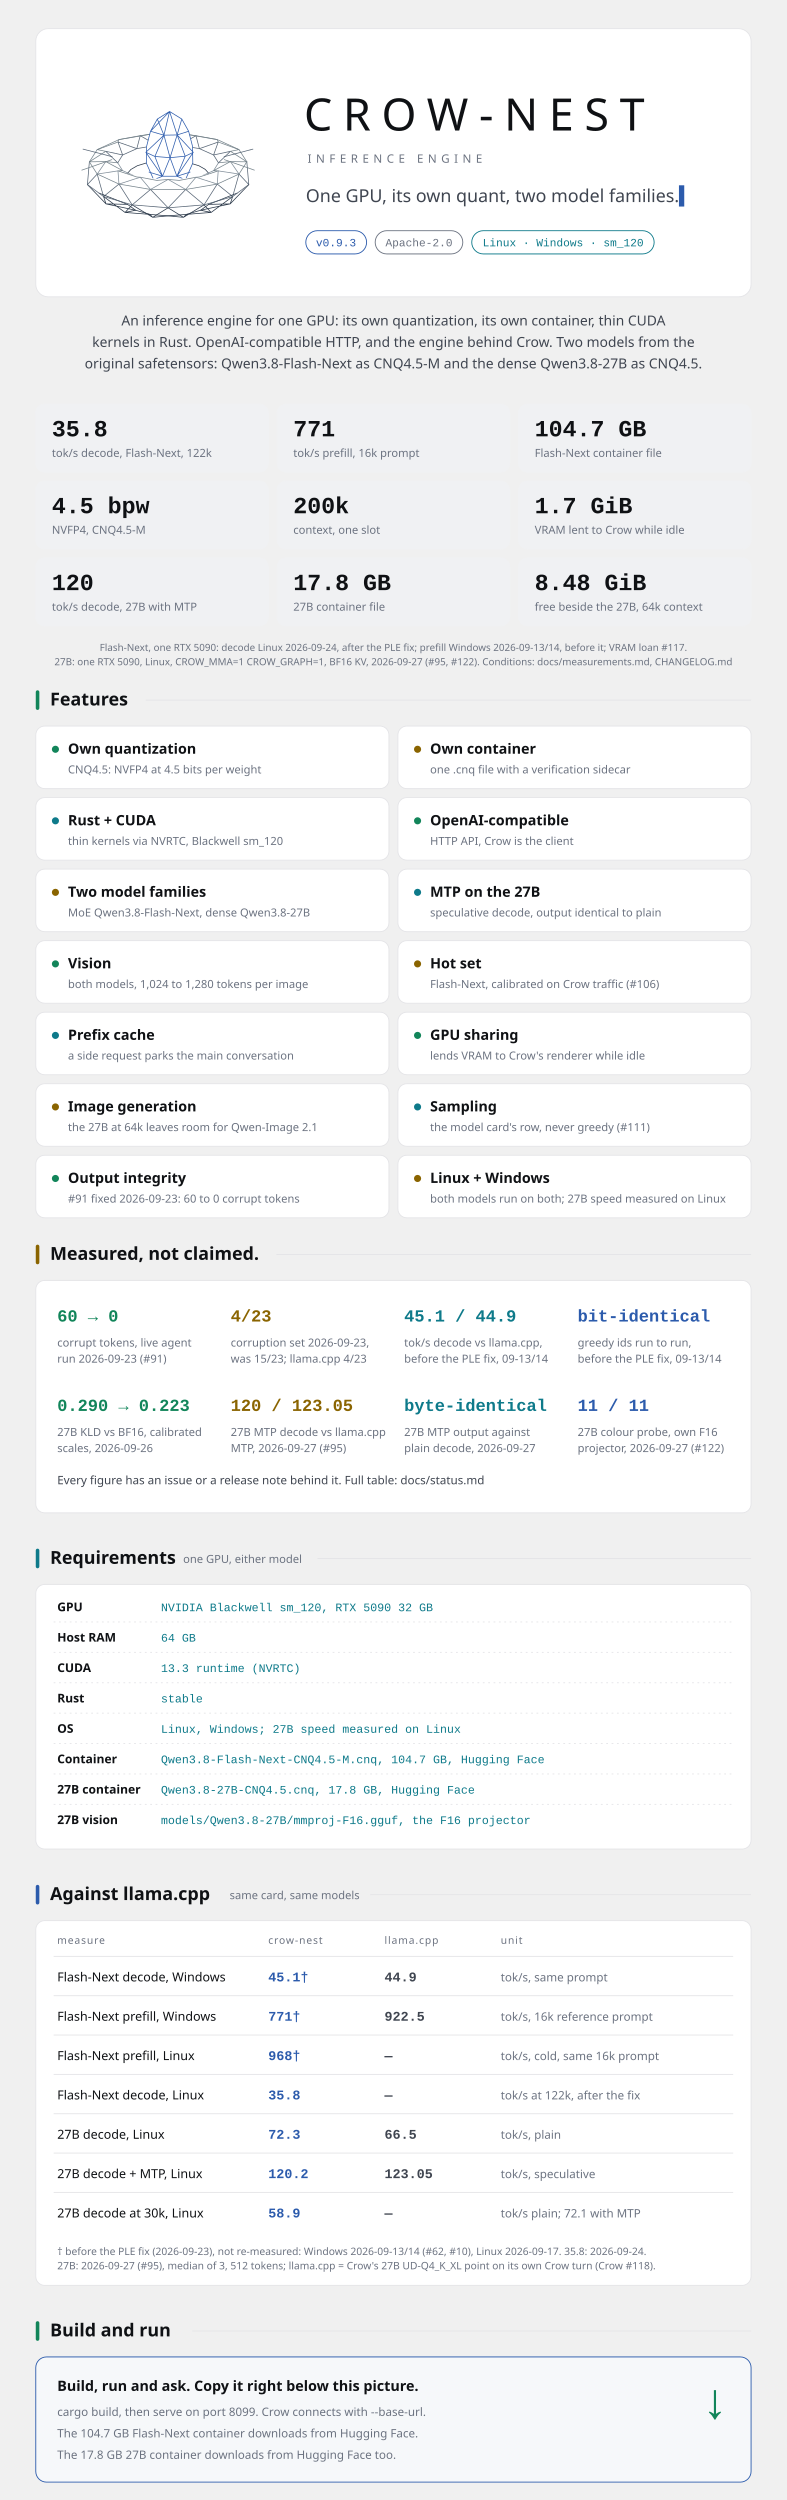
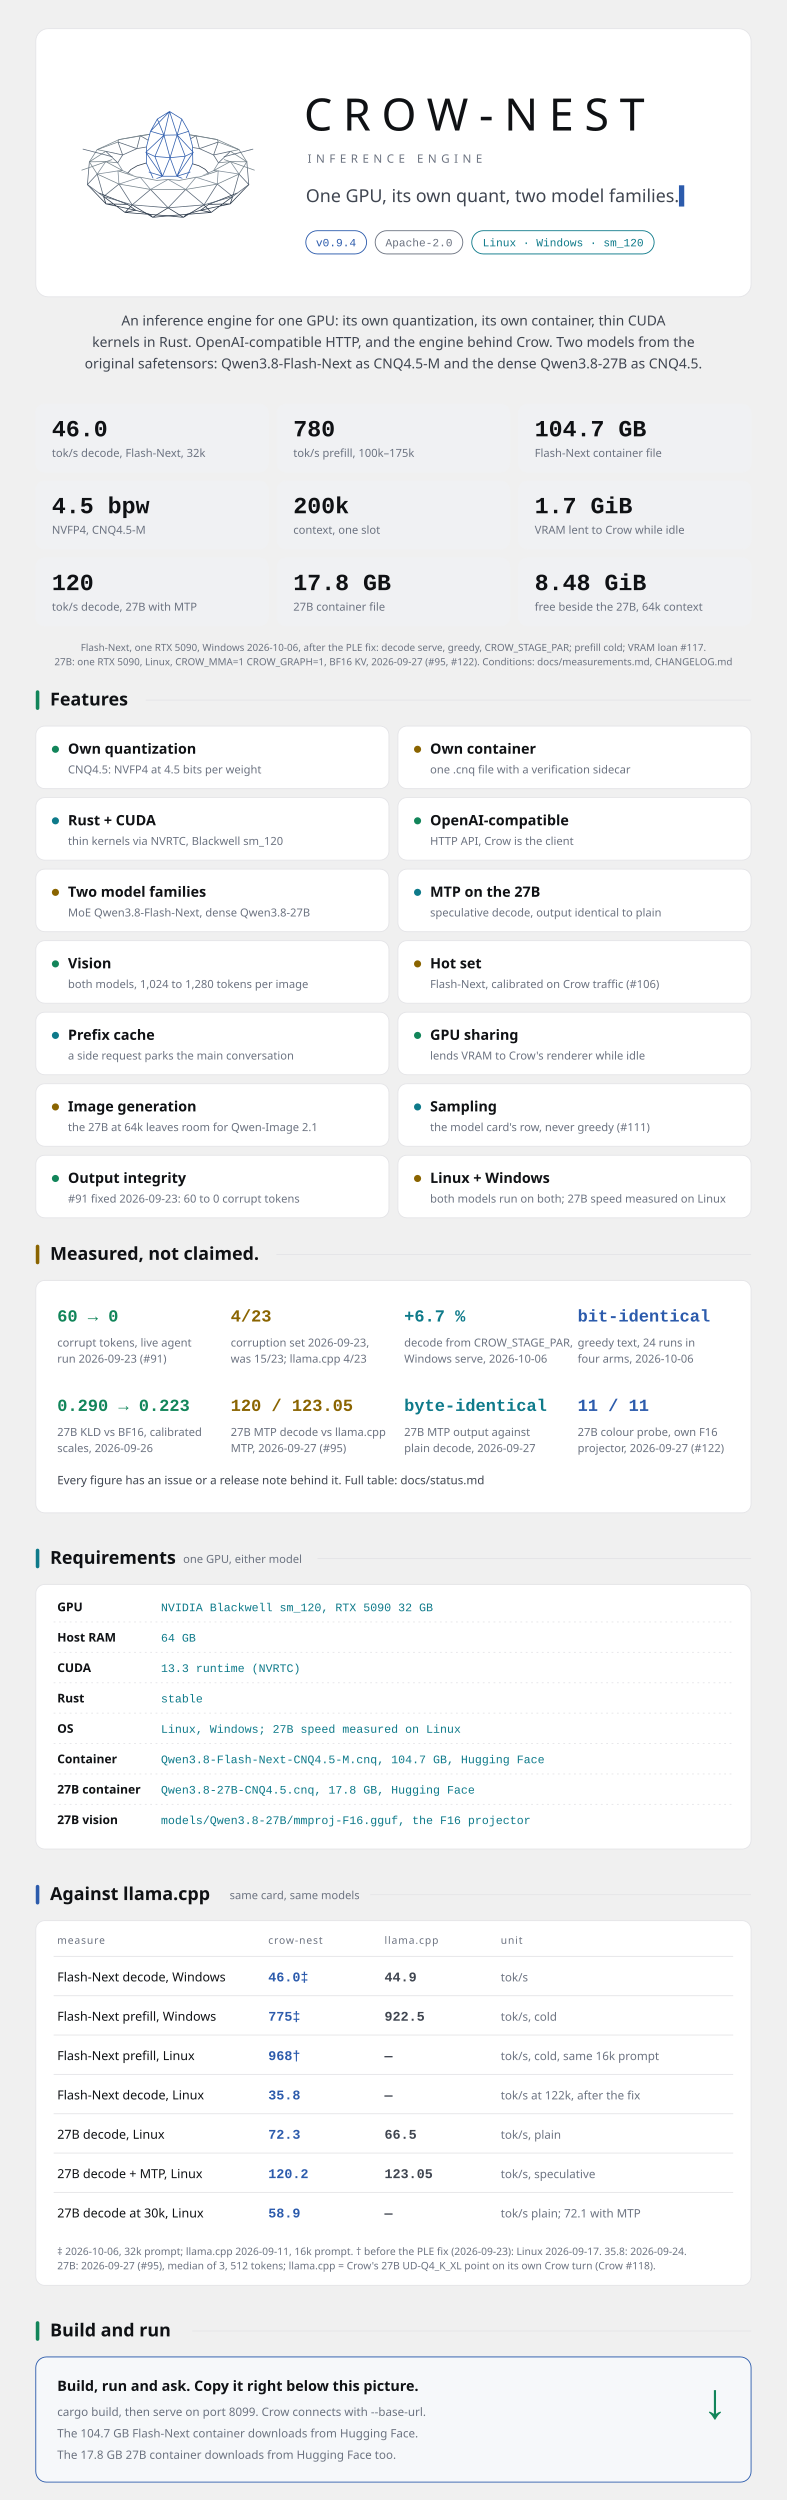
<svg xmlns="http://www.w3.org/2000/svg" viewBox="0 0 880 2796" width="880" height="2796" role="img" aria-label="crow-nest: one GPU, its own quant, two model families. Features, measurements, requirements.">
  <rect x="40" y="32" width="800" height="300" rx="14" fill="#ffffff" stroke="#e4e4e7" />
  <svg x="48" y="44" width="280" height="280" viewBox="0 0 1024 1024">
    <defs>
      <clipPath id="noegg">
        <path clip-rule="evenodd" d="M0 0H1024V1024H0ZM518.0 295.0 568.2 326.0 595.7 375.6 612.5 437.6 612.7 505.8 583.0 574.0 518.0 605.0 453.0 574.0 423.3 505.8 423.5 437.6 440.3 375.6 467.8 326.0Z" />
      </clipPath>
      <clipPath id="abovefront">
        <path d="M0 0H1024V479L774.0 479.0L767.4 500.0L716.8 537.8L625.7 564.0L512.0 573.3L398.3 564.0L307.2 537.8L256.6 500.0L250.0 479.0L0 479Z" />
      </clipPath>
    </defs>
    <g fill="none" stroke-width="3" stroke-linejoin="round" stroke-linecap="round">
      <path stroke="#283647" clip-path="url(#noegg)" d="M346 548 360 532 386 517 422 506 465 499 512 497 559 499 602 506 638 517 664 532 678 548" />
      <path stroke="#75838b" d="M718 505 767 500 698 537M698 537 717 538 640 563M640 563 626 564 558 577M558 577 512 573 466 577M466 577 398 564 384 563M384 563 307 538 326 537M326 537 257 500 306 505" />
      <path stroke="#576575" clip-path="url(#noegg)" d="M306 505 257 458 326 473M326 473 307 420 384 447M384 447 398 394 466 433M466 433 512 385 558 433M558 433 626 394 640 447M640 447 717 420 698 473M698 473 767 458 718 505" />
      <path stroke="#7f8c98" d="M767 500 802 551 717 538M717 538 713 592 626 564M626 564 584 614 512 573M512 573 440 614 398 564M398 564 311 592 307 538M307 538 222 551 257 500" />
      <path stroke="#75838b" clip-path="url(#noegg)" d="M257 500 190 501 257 458M257 458 222 451 307 420M307 420 311 410 398 394M398 394 440 388 512 385M512 385 584 388 626 394M626 394 713 410 717 420M717 420 802 451 767 458M767 458 834 501 767 500" />
      <path stroke="#576575" d="M834 501 842 594 802 551M802 551 776 643 713 592M713 592 659 677 584 614M584 614 512 689 440 614M440 614 365 677 311 592M311 592 248 643 222 551M222 551 182 594 190 501" />
      <path stroke="#283647" d="M842 594 766 673 776 643M776 643 688 708 659 677M659 677 575 728 512 689M512 689 449 728 365 677M365 677 336 708 248 643M248 643 258 673 182 594M794 629 678 675 766 673M766 673 645 699 688 708M688 708 586 716 575 728M575 728 512 722 449 728M449 728 438 716 336 708M336 708 379 699 258 673M258 673 346 675 230 629" />
      <path stroke="#576575" clip-path="url(#noegg)" d="M306 505 326 473 384 447 466 433 558 433 640 447 698 473 718 505" />
      <path stroke="#7f8c98" clip-path="url(#abovefront)" d="M718 505 698 537 640 563 558 577 466 577 384 563 326 537 306 505" />
      <path stroke="#75838b" clip-path="url(#noegg)" d="M190 501 222 451 311 410 440 388 584 388 713 410 802 451 834 501" />
      <path stroke="#75838b" d="M834 501 802 551 713 592 584 614 440 614 311 592 222 551 190 501" />
      <path stroke="#576575" d="M842 594 776 643 659 677 512 689 365 677 248 643 182 594" />
      <path stroke="#283647" d="M678 675 645 699 586 716 512 722 438 716 379 699 346 675" />
      <path stroke="#2c5bac" clip-path="url(#abovefront)" d="M440 376 495 392 549 391 596 376M421 462 458 479 520 484 582 478 615 462M434 543 489 560 548 560 602 543M440 376 518 295 495 392M518 295 549 391M468 326 495 392M568 326 549 391M421 462 495 392 458 479M495 392 520 484 549 391 582 478M549 391 615 462M458 479 489 560 520 484 548 560 582 478M421 462 489 560M615 462 548 560M489 560 453 574M548 560 583 574M518 295 568 326 596 376 612 438 613 506 583 574 518 605 453 574 423 506 424 438 440 376 468 326 518 295" />
      <path stroke="#75838b" d="M742 492 865 535" />
      <path stroke="#576575" clip-path="url(#noegg)" d="M741 480 859 449" />
      <path stroke="#75838b" d="M282 492 159 535" />
      <path stroke="#576575" clip-path="url(#noegg)" d="M283 480 164 449" />
    </g>
  </svg>
  <text x="340" y="146" font-family="-apple-system,BlinkMacSystemFont,'Segoe UI','Noto Sans',Helvetica,Arial,sans-serif" font-size="50" font-weight="300" fill="#0f1114" text-anchor="start" letter-spacing="12">CROW-NEST</text>
  <text x="344" y="182" font-family="-apple-system,BlinkMacSystemFont,'Segoe UI','Noto Sans',Helvetica,Arial,sans-serif" font-size="13" font-weight="400" fill="#6b7280" text-anchor="start" letter-spacing="5">INFERENCE ENGINE</text>
  <text x="342" y="226" font-family="-apple-system,BlinkMacSystemFont,'Segoe UI','Noto Sans',Helvetica,Arial,sans-serif" font-size="20" fill="#3f4550">One GPU, its own quant, two model families.<tspan fill="#2c5bac">▍<animate attributeName="opacity" values="1;1;0;0" keyTimes="0;.5;.5;1" dur="1.1s" repeatCount="indefinite" />
    </tspan>
  </text>
  <rect x="342" y="258" width="68" height="26" rx="13" fill="none" stroke="#2c5bac" />
-   <text x="375.8" y="275.5" font-family="ui-monospace,SFMono-Regular,'SF Mono',Menlo,Consolas,'Liberation Mono',monospace" font-size="12.5" font-weight="400" fill="#2c5bac" text-anchor="middle" letter-spacing="0">v0.9.3</text>
+   <text x="375.8" y="275.5" font-family="ui-monospace,SFMono-Regular,'SF Mono',Menlo,Consolas,'Liberation Mono',monospace" font-size="12.5" font-weight="400" fill="#2c5bac" text-anchor="middle" letter-spacing="0">v0.9.4</text>
  <rect x="419.6" y="258" width="98" height="26" rx="13" fill="none" stroke="#6b7280" />
  <text x="468.6" y="275.5" font-family="ui-monospace,SFMono-Regular,'SF Mono',Menlo,Consolas,'Liberation Mono',monospace" font-size="12.5" font-weight="400" fill="#6b7280" text-anchor="middle" letter-spacing="0">Apache-2.0</text>
  <rect x="527.6" y="258" width="204" height="26" rx="13" fill="none" stroke="#0e7a8a" />
  <text x="629.8" y="275.5" font-family="ui-monospace,SFMono-Regular,'SF Mono',Menlo,Consolas,'Liberation Mono',monospace" font-size="12.5" font-weight="400" fill="#0e7a8a" text-anchor="middle" letter-spacing="0">Linux · Windows · sm_120</text>
  <text x="440.0" y="364" font-family="-apple-system,BlinkMacSystemFont,'Segoe UI','Noto Sans',Helvetica,Arial,sans-serif" font-size="15.5" font-weight="400" fill="#3f4550" text-anchor="middle" letter-spacing="0">An inference engine for one GPU: its own quantization, its own container, thin CUDA</text>
  <text x="440.0" y="388" font-family="-apple-system,BlinkMacSystemFont,'Segoe UI','Noto Sans',Helvetica,Arial,sans-serif" font-size="15.5" font-weight="400" fill="#3f4550" text-anchor="middle" letter-spacing="0">kernels in Rust. OpenAI-compatible HTTP, and the engine behind Crow. Two models from the</text>
  <text x="440.0" y="412" font-family="-apple-system,BlinkMacSystemFont,'Segoe UI','Noto Sans',Helvetica,Arial,sans-serif" font-size="15.5" font-weight="400" fill="#3f4550" text-anchor="middle" letter-spacing="0">original safetensors: Qwen3.8-Flash-Next as CNQ4.5-M and the dense Qwen3.8-27B as CNQ4.5.</text>
  <rect x="40" y="452" width="260" height="76" rx="10" fill="#f0f1f3" stroke="#f0f1f3" />
-   <text x="58" y="488" font-family="ui-monospace,SFMono-Regular,'SF Mono',Menlo,Consolas,'Liberation Mono',monospace" font-size="26" font-weight="600" fill="#0f1114" text-anchor="start" letter-spacing="0">35.8</text>
-   <text x="58" y="511" font-family="-apple-system,BlinkMacSystemFont,'Segoe UI','Noto Sans',Helvetica,Arial,sans-serif" font-size="12.5" font-weight="400" fill="#6b7280" text-anchor="start" letter-spacing="0">tok/s decode, Flash-Next, 122k</text>
+   <text x="58" y="488" font-family="ui-monospace,SFMono-Regular,'SF Mono',Menlo,Consolas,'Liberation Mono',monospace" font-size="26" font-weight="600" fill="#0f1114" text-anchor="start" letter-spacing="0">46.0</text>
+   <text x="58" y="511" font-family="-apple-system,BlinkMacSystemFont,'Segoe UI','Noto Sans',Helvetica,Arial,sans-serif" font-size="12.5" font-weight="400" fill="#6b7280" text-anchor="start" letter-spacing="0">tok/s decode, Flash-Next, 32k</text>
  <rect x="310" y="452" width="260" height="76" rx="10" fill="#f0f1f3" stroke="#f0f1f3" />
-   <text x="328" y="488" font-family="ui-monospace,SFMono-Regular,'SF Mono',Menlo,Consolas,'Liberation Mono',monospace" font-size="26" font-weight="600" fill="#0f1114" text-anchor="start" letter-spacing="0">771</text>
-   <text x="328" y="511" font-family="-apple-system,BlinkMacSystemFont,'Segoe UI','Noto Sans',Helvetica,Arial,sans-serif" font-size="12.5" font-weight="400" fill="#6b7280" text-anchor="start" letter-spacing="0">tok/s prefill, 16k prompt</text>
+   <text x="328" y="488" font-family="ui-monospace,SFMono-Regular,'SF Mono',Menlo,Consolas,'Liberation Mono',monospace" font-size="26" font-weight="600" fill="#0f1114" text-anchor="start" letter-spacing="0">780</text>
+   <text x="328" y="511" font-family="-apple-system,BlinkMacSystemFont,'Segoe UI','Noto Sans',Helvetica,Arial,sans-serif" font-size="12.5" font-weight="400" fill="#6b7280" text-anchor="start" letter-spacing="0">tok/s prefill, 100k–175k</text>
  <rect x="580" y="452" width="260" height="76" rx="10" fill="#f0f1f3" stroke="#f0f1f3" />
  <text x="598" y="488" font-family="ui-monospace,SFMono-Regular,'SF Mono',Menlo,Consolas,'Liberation Mono',monospace" font-size="26" font-weight="600" fill="#0f1114" text-anchor="start" letter-spacing="0">104.7 GB</text>
  <text x="598" y="511" font-family="-apple-system,BlinkMacSystemFont,'Segoe UI','Noto Sans',Helvetica,Arial,sans-serif" font-size="12.5" font-weight="400" fill="#6b7280" text-anchor="start" letter-spacing="0">Flash-Next container file</text>
  <rect x="40" y="538" width="260" height="76" rx="10" fill="#f0f1f3" stroke="#f0f1f3" />
  <text x="58" y="574" font-family="ui-monospace,SFMono-Regular,'SF Mono',Menlo,Consolas,'Liberation Mono',monospace" font-size="26" font-weight="600" fill="#0f1114" text-anchor="start" letter-spacing="0">4.5 bpw</text>
  <text x="58" y="597" font-family="-apple-system,BlinkMacSystemFont,'Segoe UI','Noto Sans',Helvetica,Arial,sans-serif" font-size="12.5" font-weight="400" fill="#6b7280" text-anchor="start" letter-spacing="0">NVFP4, CNQ4.5-M</text>
  <rect x="310" y="538" width="260" height="76" rx="10" fill="#f0f1f3" stroke="#f0f1f3" />
  <text x="328" y="574" font-family="ui-monospace,SFMono-Regular,'SF Mono',Menlo,Consolas,'Liberation Mono',monospace" font-size="26" font-weight="600" fill="#0f1114" text-anchor="start" letter-spacing="0">200k</text>
  <text x="328" y="597" font-family="-apple-system,BlinkMacSystemFont,'Segoe UI','Noto Sans',Helvetica,Arial,sans-serif" font-size="12.5" font-weight="400" fill="#6b7280" text-anchor="start" letter-spacing="0">context, one slot</text>
  <rect x="580" y="538" width="260" height="76" rx="10" fill="#f0f1f3" stroke="#f0f1f3" />
  <text x="598" y="574" font-family="ui-monospace,SFMono-Regular,'SF Mono',Menlo,Consolas,'Liberation Mono',monospace" font-size="26" font-weight="600" fill="#0f1114" text-anchor="start" letter-spacing="0">1.7 GiB</text>
  <text x="598" y="597" font-family="-apple-system,BlinkMacSystemFont,'Segoe UI','Noto Sans',Helvetica,Arial,sans-serif" font-size="12.5" font-weight="400" fill="#6b7280" text-anchor="start" letter-spacing="0">VRAM lent to Crow while idle</text>
  <rect x="40" y="624" width="260" height="76" rx="10" fill="#f0f1f3" stroke="#f0f1f3" />
  <text x="58" y="660" font-family="ui-monospace,SFMono-Regular,'SF Mono',Menlo,Consolas,'Liberation Mono',monospace" font-size="26" font-weight="600" fill="#0f1114" text-anchor="start" letter-spacing="0">120</text>
  <text x="58" y="683" font-family="-apple-system,BlinkMacSystemFont,'Segoe UI','Noto Sans',Helvetica,Arial,sans-serif" font-size="12.5" font-weight="400" fill="#6b7280" text-anchor="start" letter-spacing="0">tok/s decode, 27B with MTP</text>
  <rect x="310" y="624" width="260" height="76" rx="10" fill="#f0f1f3" stroke="#f0f1f3" />
  <text x="328" y="660" font-family="ui-monospace,SFMono-Regular,'SF Mono',Menlo,Consolas,'Liberation Mono',monospace" font-size="26" font-weight="600" fill="#0f1114" text-anchor="start" letter-spacing="0">17.8 GB</text>
  <text x="328" y="683" font-family="-apple-system,BlinkMacSystemFont,'Segoe UI','Noto Sans',Helvetica,Arial,sans-serif" font-size="12.5" font-weight="400" fill="#6b7280" text-anchor="start" letter-spacing="0">27B container file</text>
  <rect x="580" y="624" width="260" height="76" rx="10" fill="#f0f1f3" stroke="#f0f1f3" />
  <text x="598" y="660" font-family="ui-monospace,SFMono-Regular,'SF Mono',Menlo,Consolas,'Liberation Mono',monospace" font-size="26" font-weight="600" fill="#0f1114" text-anchor="start" letter-spacing="0">8.48 GiB</text>
  <text x="598" y="683" font-family="-apple-system,BlinkMacSystemFont,'Segoe UI','Noto Sans',Helvetica,Arial,sans-serif" font-size="12.5" font-weight="400" fill="#6b7280" text-anchor="start" letter-spacing="0">free beside the 27B, 64k context</text>
-   <text x="440.0" y="728" font-family="-apple-system,BlinkMacSystemFont,'Segoe UI','Noto Sans',Helvetica,Arial,sans-serif" font-size="11" font-weight="400" fill="#6b7280" text-anchor="middle" letter-spacing="0">Flash-Next, one RTX 5090: decode Linux 2026-09-24, after the PLE fix; prefill Windows 2026-09-13/14, before it; VRAM loan #117.</text>
+   <text x="440.0" y="728" font-family="-apple-system,BlinkMacSystemFont,'Segoe UI','Noto Sans',Helvetica,Arial,sans-serif" font-size="11" font-weight="400" fill="#6b7280" text-anchor="middle" letter-spacing="0">Flash-Next, one RTX 5090, Windows 2026-10-06, after the PLE fix: decode serve, greedy, CROW_STAGE_PAR; prefill cold; VRAM loan #117.</text>
  <text x="440.0" y="744" font-family="-apple-system,BlinkMacSystemFont,'Segoe UI','Noto Sans',Helvetica,Arial,sans-serif" font-size="11" font-weight="400" fill="#6b7280" text-anchor="middle" letter-spacing="0">27B: one RTX 5090, Linux, CROW_MMA=1 CROW_GRAPH=1, BF16 KV, 2026-09-27 (#95, #122). Conditions: docs/measurements.md, CHANGELOG.md</text>
  <rect x="40" y="772" width="4" height="22" rx="2" fill="#12855a" />
  <text x="56" y="789" font-family="-apple-system,BlinkMacSystemFont,'Segoe UI','Noto Sans',Helvetica,Arial,sans-serif" font-size="20" font-weight="600" fill="#0f1114" text-anchor="start" letter-spacing="0">Features</text>
  <line x1="163" y1="783" x2="840" y2="783" stroke="#e4e4e7" />
  <rect x="40" y="812" width="395" height="70" rx="10" fill="#ffffff" stroke="#e4e4e7" />
  <circle cx="62" cy="838" r="4" fill="#12855a" />
  <text x="76" y="843" font-family="-apple-system,BlinkMacSystemFont,'Segoe UI','Noto Sans',Helvetica,Arial,sans-serif" font-size="16" font-weight="600" fill="#0f1114" text-anchor="start" letter-spacing="0">Own quantization</text>
  <text x="76" y="865" font-family="-apple-system,BlinkMacSystemFont,'Segoe UI','Noto Sans',Helvetica,Arial,sans-serif" font-size="12.5" font-weight="400" fill="#6b7280" text-anchor="start" letter-spacing="0">CNQ4.5: NVFP4 at 4.5 bits per weight</text>
  <rect x="445" y="812" width="395" height="70" rx="10" fill="#ffffff" stroke="#e4e4e7" />
  <circle cx="467" cy="838" r="4" fill="#8a6400" />
  <text x="481" y="843" font-family="-apple-system,BlinkMacSystemFont,'Segoe UI','Noto Sans',Helvetica,Arial,sans-serif" font-size="16" font-weight="600" fill="#0f1114" text-anchor="start" letter-spacing="0">Own container</text>
  <text x="481" y="865" font-family="-apple-system,BlinkMacSystemFont,'Segoe UI','Noto Sans',Helvetica,Arial,sans-serif" font-size="12.5" font-weight="400" fill="#6b7280" text-anchor="start" letter-spacing="0">one .cnq file with a verification sidecar</text>
  <rect x="40" y="892" width="395" height="70" rx="10" fill="#ffffff" stroke="#e4e4e7" />
  <circle cx="62" cy="918" r="4" fill="#0e7a8a" />
  <text x="76" y="923" font-family="-apple-system,BlinkMacSystemFont,'Segoe UI','Noto Sans',Helvetica,Arial,sans-serif" font-size="16" font-weight="600" fill="#0f1114" text-anchor="start" letter-spacing="0">Rust + CUDA</text>
  <text x="76" y="945" font-family="-apple-system,BlinkMacSystemFont,'Segoe UI','Noto Sans',Helvetica,Arial,sans-serif" font-size="12.5" font-weight="400" fill="#6b7280" text-anchor="start" letter-spacing="0">thin kernels via NVRTC, Blackwell sm_120</text>
  <rect x="445" y="892" width="395" height="70" rx="10" fill="#ffffff" stroke="#e4e4e7" />
  <circle cx="467" cy="918" r="4" fill="#12855a" />
  <text x="481" y="923" font-family="-apple-system,BlinkMacSystemFont,'Segoe UI','Noto Sans',Helvetica,Arial,sans-serif" font-size="16" font-weight="600" fill="#0f1114" text-anchor="start" letter-spacing="0">OpenAI-compatible</text>
  <text x="481" y="945" font-family="-apple-system,BlinkMacSystemFont,'Segoe UI','Noto Sans',Helvetica,Arial,sans-serif" font-size="12.5" font-weight="400" fill="#6b7280" text-anchor="start" letter-spacing="0">HTTP API, Crow is the client</text>
  <rect x="40" y="972" width="395" height="70" rx="10" fill="#ffffff" stroke="#e4e4e7" />
  <circle cx="62" cy="998" r="4" fill="#8a6400" />
  <text x="76" y="1003" font-family="-apple-system,BlinkMacSystemFont,'Segoe UI','Noto Sans',Helvetica,Arial,sans-serif" font-size="16" font-weight="600" fill="#0f1114" text-anchor="start" letter-spacing="0">Two model families</text>
  <text x="76" y="1025" font-family="-apple-system,BlinkMacSystemFont,'Segoe UI','Noto Sans',Helvetica,Arial,sans-serif" font-size="12.5" font-weight="400" fill="#6b7280" text-anchor="start" letter-spacing="0">MoE Qwen3.8-Flash-Next, dense Qwen3.8-27B</text>
  <rect x="445" y="972" width="395" height="70" rx="10" fill="#ffffff" stroke="#e4e4e7" />
  <circle cx="467" cy="998" r="4" fill="#0e7a8a" />
  <text x="481" y="1003" font-family="-apple-system,BlinkMacSystemFont,'Segoe UI','Noto Sans',Helvetica,Arial,sans-serif" font-size="16" font-weight="600" fill="#0f1114" text-anchor="start" letter-spacing="0">MTP on the 27B</text>
  <text x="481" y="1025" font-family="-apple-system,BlinkMacSystemFont,'Segoe UI','Noto Sans',Helvetica,Arial,sans-serif" font-size="12.5" font-weight="400" fill="#6b7280" text-anchor="start" letter-spacing="0">speculative decode, output identical to plain</text>
  <rect x="40" y="1052" width="395" height="70" rx="10" fill="#ffffff" stroke="#e4e4e7" />
  <circle cx="62" cy="1078" r="4" fill="#12855a" />
  <text x="76" y="1083" font-family="-apple-system,BlinkMacSystemFont,'Segoe UI','Noto Sans',Helvetica,Arial,sans-serif" font-size="16" font-weight="600" fill="#0f1114" text-anchor="start" letter-spacing="0">Vision</text>
  <text x="76" y="1105" font-family="-apple-system,BlinkMacSystemFont,'Segoe UI','Noto Sans',Helvetica,Arial,sans-serif" font-size="12.5" font-weight="400" fill="#6b7280" text-anchor="start" letter-spacing="0">both models, 1,024 to 1,280 tokens per image</text>
  <rect x="445" y="1052" width="395" height="70" rx="10" fill="#ffffff" stroke="#e4e4e7" />
  <circle cx="467" cy="1078" r="4" fill="#8a6400" />
  <text x="481" y="1083" font-family="-apple-system,BlinkMacSystemFont,'Segoe UI','Noto Sans',Helvetica,Arial,sans-serif" font-size="16" font-weight="600" fill="#0f1114" text-anchor="start" letter-spacing="0">Hot set</text>
  <text x="481" y="1105" font-family="-apple-system,BlinkMacSystemFont,'Segoe UI','Noto Sans',Helvetica,Arial,sans-serif" font-size="12.5" font-weight="400" fill="#6b7280" text-anchor="start" letter-spacing="0">Flash-Next, calibrated on Crow traffic (#106)</text>
  <rect x="40" y="1132" width="395" height="70" rx="10" fill="#ffffff" stroke="#e4e4e7" />
  <circle cx="62" cy="1158" r="4" fill="#0e7a8a" />
  <text x="76" y="1163" font-family="-apple-system,BlinkMacSystemFont,'Segoe UI','Noto Sans',Helvetica,Arial,sans-serif" font-size="16" font-weight="600" fill="#0f1114" text-anchor="start" letter-spacing="0">Prefix cache</text>
  <text x="76" y="1185" font-family="-apple-system,BlinkMacSystemFont,'Segoe UI','Noto Sans',Helvetica,Arial,sans-serif" font-size="12.5" font-weight="400" fill="#6b7280" text-anchor="start" letter-spacing="0">a side request parks the main conversation</text>
  <rect x="445" y="1132" width="395" height="70" rx="10" fill="#ffffff" stroke="#e4e4e7" />
  <circle cx="467" cy="1158" r="4" fill="#12855a" />
  <text x="481" y="1163" font-family="-apple-system,BlinkMacSystemFont,'Segoe UI','Noto Sans',Helvetica,Arial,sans-serif" font-size="16" font-weight="600" fill="#0f1114" text-anchor="start" letter-spacing="0">GPU sharing</text>
  <text x="481" y="1185" font-family="-apple-system,BlinkMacSystemFont,'Segoe UI','Noto Sans',Helvetica,Arial,sans-serif" font-size="12.5" font-weight="400" fill="#6b7280" text-anchor="start" letter-spacing="0">lends VRAM to Crow's renderer while idle</text>
  <rect x="40" y="1212" width="395" height="70" rx="10" fill="#ffffff" stroke="#e4e4e7" />
  <circle cx="62" cy="1238" r="4" fill="#8a6400" />
  <text x="76" y="1243" font-family="-apple-system,BlinkMacSystemFont,'Segoe UI','Noto Sans',Helvetica,Arial,sans-serif" font-size="16" font-weight="600" fill="#0f1114" text-anchor="start" letter-spacing="0">Image generation</text>
  <text x="76" y="1265" font-family="-apple-system,BlinkMacSystemFont,'Segoe UI','Noto Sans',Helvetica,Arial,sans-serif" font-size="12.5" font-weight="400" fill="#6b7280" text-anchor="start" letter-spacing="0">the 27B at 64k leaves room for Qwen-Image 2.1</text>
  <rect x="445" y="1212" width="395" height="70" rx="10" fill="#ffffff" stroke="#e4e4e7" />
  <circle cx="467" cy="1238" r="4" fill="#0e7a8a" />
  <text x="481" y="1243" font-family="-apple-system,BlinkMacSystemFont,'Segoe UI','Noto Sans',Helvetica,Arial,sans-serif" font-size="16" font-weight="600" fill="#0f1114" text-anchor="start" letter-spacing="0">Sampling</text>
  <text x="481" y="1265" font-family="-apple-system,BlinkMacSystemFont,'Segoe UI','Noto Sans',Helvetica,Arial,sans-serif" font-size="12.5" font-weight="400" fill="#6b7280" text-anchor="start" letter-spacing="0">the model card's row, never greedy (#111)</text>
  <rect x="40" y="1292" width="395" height="70" rx="10" fill="#ffffff" stroke="#e4e4e7" />
  <circle cx="62" cy="1318" r="4" fill="#12855a" />
  <text x="76" y="1323" font-family="-apple-system,BlinkMacSystemFont,'Segoe UI','Noto Sans',Helvetica,Arial,sans-serif" font-size="16" font-weight="600" fill="#0f1114" text-anchor="start" letter-spacing="0">Output integrity</text>
  <text x="76" y="1345" font-family="-apple-system,BlinkMacSystemFont,'Segoe UI','Noto Sans',Helvetica,Arial,sans-serif" font-size="12.5" font-weight="400" fill="#6b7280" text-anchor="start" letter-spacing="0">#91 fixed 2026-09-23: 60 to 0 corrupt tokens</text>
  <rect x="445" y="1292" width="395" height="70" rx="10" fill="#ffffff" stroke="#e4e4e7" />
  <circle cx="467" cy="1318" r="4" fill="#8a6400" />
  <text x="481" y="1323" font-family="-apple-system,BlinkMacSystemFont,'Segoe UI','Noto Sans',Helvetica,Arial,sans-serif" font-size="16" font-weight="600" fill="#0f1114" text-anchor="start" letter-spacing="0">Linux + Windows</text>
  <text x="481" y="1345" font-family="-apple-system,BlinkMacSystemFont,'Segoe UI','Noto Sans',Helvetica,Arial,sans-serif" font-size="12.5" font-weight="400" fill="#6b7280" text-anchor="start" letter-spacing="0">both models run on both; 27B speed measured on Linux</text>
  <rect x="40" y="1392" width="4" height="22" rx="2" fill="#8a6400" />
  <text x="56" y="1409" font-family="-apple-system,BlinkMacSystemFont,'Segoe UI','Noto Sans',Helvetica,Arial,sans-serif" font-size="20" font-weight="600" fill="#0f1114" text-anchor="start" letter-spacing="0">Measured, not claimed.</text>
  <line x1="309" y1="1403" x2="840" y2="1403" stroke="#e4e4e7" />
  <rect x="40" y="1432" width="800" height="260" rx="10" fill="#ffffff" stroke="#e4e4e7" />
  <text x="64" y="1478" font-family="ui-monospace,SFMono-Regular,'SF Mono',Menlo,Consolas,'Liberation Mono',monospace" font-size="19" font-weight="600" fill="#12855a" text-anchor="start" letter-spacing="0">60 → 0</text>
  <text x="64" y="1506" font-family="-apple-system,BlinkMacSystemFont,'Segoe UI','Noto Sans',Helvetica,Arial,sans-serif" font-size="12.5" font-weight="400" fill="#6b7280" text-anchor="start" letter-spacing="0">corrupt tokens, live agent</text>
  <text x="64" y="1524" font-family="-apple-system,BlinkMacSystemFont,'Segoe UI','Noto Sans',Helvetica,Arial,sans-serif" font-size="12.5" font-weight="400" fill="#6b7280" text-anchor="start" letter-spacing="0">run 2026-09-23 (#91)</text>
  <text x="258" y="1478" font-family="ui-monospace,SFMono-Regular,'SF Mono',Menlo,Consolas,'Liberation Mono',monospace" font-size="19" font-weight="600" fill="#8a6400" text-anchor="start" letter-spacing="0">4/23</text>
  <text x="258" y="1506" font-family="-apple-system,BlinkMacSystemFont,'Segoe UI','Noto Sans',Helvetica,Arial,sans-serif" font-size="12.5" font-weight="400" fill="#6b7280" text-anchor="start" letter-spacing="0">corruption set 2026-09-23,</text>
  <text x="258" y="1524" font-family="-apple-system,BlinkMacSystemFont,'Segoe UI','Noto Sans',Helvetica,Arial,sans-serif" font-size="12.5" font-weight="400" fill="#6b7280" text-anchor="start" letter-spacing="0">was 15/23; llama.cpp 4/23</text>
-   <text x="452" y="1478" font-family="ui-monospace,SFMono-Regular,'SF Mono',Menlo,Consolas,'Liberation Mono',monospace" font-size="19" font-weight="600" fill="#0e7a8a" text-anchor="start" letter-spacing="0">45.1 / 44.9</text>
-   <text x="452" y="1506" font-family="-apple-system,BlinkMacSystemFont,'Segoe UI','Noto Sans',Helvetica,Arial,sans-serif" font-size="12.5" font-weight="400" fill="#6b7280" text-anchor="start" letter-spacing="0">tok/s decode vs llama.cpp,</text>
-   <text x="452" y="1524" font-family="-apple-system,BlinkMacSystemFont,'Segoe UI','Noto Sans',Helvetica,Arial,sans-serif" font-size="12.5" font-weight="400" fill="#6b7280" text-anchor="start" letter-spacing="0">before the PLE fix, 09-13/14</text>
+   <text x="452" y="1478" font-family="ui-monospace,SFMono-Regular,'SF Mono',Menlo,Consolas,'Liberation Mono',monospace" font-size="19" font-weight="600" fill="#0e7a8a" text-anchor="start" letter-spacing="0">+6.7 %</text>
+   <text x="452" y="1506" font-family="-apple-system,BlinkMacSystemFont,'Segoe UI','Noto Sans',Helvetica,Arial,sans-serif" font-size="12.5" font-weight="400" fill="#6b7280" text-anchor="start" letter-spacing="0">decode from CROW_STAGE_PAR,</text>
+   <text x="452" y="1524" font-family="-apple-system,BlinkMacSystemFont,'Segoe UI','Noto Sans',Helvetica,Arial,sans-serif" font-size="12.5" font-weight="400" fill="#6b7280" text-anchor="start" letter-spacing="0">Windows serve, 2026-10-06</text>
  <text x="646" y="1478" font-family="ui-monospace,SFMono-Regular,'SF Mono',Menlo,Consolas,'Liberation Mono',monospace" font-size="19" font-weight="600" fill="#2c5bac" text-anchor="start" letter-spacing="0">bit-identical</text>
-   <text x="646" y="1506" font-family="-apple-system,BlinkMacSystemFont,'Segoe UI','Noto Sans',Helvetica,Arial,sans-serif" font-size="12.5" font-weight="400" fill="#6b7280" text-anchor="start" letter-spacing="0">greedy ids run to run,</text>
-   <text x="646" y="1524" font-family="-apple-system,BlinkMacSystemFont,'Segoe UI','Noto Sans',Helvetica,Arial,sans-serif" font-size="12.5" font-weight="400" fill="#6b7280" text-anchor="start" letter-spacing="0">before the PLE fix, 09-13/14</text>
+   <text x="646" y="1506" font-family="-apple-system,BlinkMacSystemFont,'Segoe UI','Noto Sans',Helvetica,Arial,sans-serif" font-size="12.5" font-weight="400" fill="#6b7280" text-anchor="start" letter-spacing="0">greedy text, 24 runs in</text>
+   <text x="646" y="1524" font-family="-apple-system,BlinkMacSystemFont,'Segoe UI','Noto Sans',Helvetica,Arial,sans-serif" font-size="12.5" font-weight="400" fill="#6b7280" text-anchor="start" letter-spacing="0">four arms, 2026-10-06</text>
  <text x="64" y="1578" font-family="ui-monospace,SFMono-Regular,'SF Mono',Menlo,Consolas,'Liberation Mono',monospace" font-size="19" font-weight="600" fill="#12855a" text-anchor="start" letter-spacing="0">0.290 → 0.223</text>
  <text x="64" y="1606" font-family="-apple-system,BlinkMacSystemFont,'Segoe UI','Noto Sans',Helvetica,Arial,sans-serif" font-size="12.5" font-weight="400" fill="#6b7280" text-anchor="start" letter-spacing="0">27B KLD vs BF16, calibrated</text>
  <text x="64" y="1624" font-family="-apple-system,BlinkMacSystemFont,'Segoe UI','Noto Sans',Helvetica,Arial,sans-serif" font-size="12.5" font-weight="400" fill="#6b7280" text-anchor="start" letter-spacing="0">scales, 2026-09-26</text>
  <text x="258" y="1578" font-family="ui-monospace,SFMono-Regular,'SF Mono',Menlo,Consolas,'Liberation Mono',monospace" font-size="19" font-weight="600" fill="#8a6400" text-anchor="start" letter-spacing="0">120 / 123.05</text>
  <text x="258" y="1606" font-family="-apple-system,BlinkMacSystemFont,'Segoe UI','Noto Sans',Helvetica,Arial,sans-serif" font-size="12.5" font-weight="400" fill="#6b7280" text-anchor="start" letter-spacing="0">27B MTP decode vs llama.cpp</text>
  <text x="258" y="1624" font-family="-apple-system,BlinkMacSystemFont,'Segoe UI','Noto Sans',Helvetica,Arial,sans-serif" font-size="12.5" font-weight="400" fill="#6b7280" text-anchor="start" letter-spacing="0">MTP, 2026-09-27 (#95)</text>
  <text x="452" y="1578" font-family="ui-monospace,SFMono-Regular,'SF Mono',Menlo,Consolas,'Liberation Mono',monospace" font-size="19" font-weight="600" fill="#0e7a8a" text-anchor="start" letter-spacing="0">byte-identical</text>
  <text x="452" y="1606" font-family="-apple-system,BlinkMacSystemFont,'Segoe UI','Noto Sans',Helvetica,Arial,sans-serif" font-size="12.5" font-weight="400" fill="#6b7280" text-anchor="start" letter-spacing="0">27B MTP output against</text>
  <text x="452" y="1624" font-family="-apple-system,BlinkMacSystemFont,'Segoe UI','Noto Sans',Helvetica,Arial,sans-serif" font-size="12.5" font-weight="400" fill="#6b7280" text-anchor="start" letter-spacing="0">plain decode, 2026-09-27</text>
  <text x="646" y="1578" font-family="ui-monospace,SFMono-Regular,'SF Mono',Menlo,Consolas,'Liberation Mono',monospace" font-size="19" font-weight="600" fill="#2c5bac" text-anchor="start" letter-spacing="0">11 / 11</text>
  <text x="646" y="1606" font-family="-apple-system,BlinkMacSystemFont,'Segoe UI','Noto Sans',Helvetica,Arial,sans-serif" font-size="12.5" font-weight="400" fill="#6b7280" text-anchor="start" letter-spacing="0">27B colour probe, own F16</text>
  <text x="646" y="1624" font-family="-apple-system,BlinkMacSystemFont,'Segoe UI','Noto Sans',Helvetica,Arial,sans-serif" font-size="12.5" font-weight="400" fill="#6b7280" text-anchor="start" letter-spacing="0">projector, 2026-09-27 (#122)</text>
  <text x="64" y="1660" font-family="-apple-system,BlinkMacSystemFont,'Segoe UI','Noto Sans',Helvetica,Arial,sans-serif" font-size="13" font-weight="400" fill="#3f4550" text-anchor="start" letter-spacing="0">Every figure has an issue or a release note behind it. Full table: docs/status.md</text>
  <rect x="40" y="1732" width="4" height="22" rx="2" fill="#0e7a8a" />
  <text x="56" y="1749" font-family="-apple-system,BlinkMacSystemFont,'Segoe UI','Noto Sans',Helvetica,Arial,sans-serif" font-size="20" font-weight="600" fill="#0f1114" text-anchor="start" letter-spacing="0">Requirements</text>
  <text x="204.8" y="1748" font-family="-apple-system,BlinkMacSystemFont,'Segoe UI','Noto Sans',Helvetica,Arial,sans-serif" font-size="12.5" font-weight="400" fill="#6b7280" text-anchor="start" letter-spacing="0">one GPU, either model</text>
  <line x1="355" y1="1743" x2="840" y2="1743" stroke="#e4e4e7" />
  <rect x="40" y="1772" width="800" height="296" rx="10" fill="#ffffff" stroke="#e4e4e7" />
  <text x="64" y="1802" font-family="-apple-system,BlinkMacSystemFont,'Segoe UI','Noto Sans',Helvetica,Arial,sans-serif" font-size="13.5" font-weight="600" fill="#0f1114" text-anchor="start" letter-spacing="0">GPU</text>
  <text x="180" y="1802" font-family="ui-monospace,SFMono-Regular,'SF Mono',Menlo,Consolas,'Liberation Mono',monospace" font-size="13" font-weight="400" fill="#0e7a8a" text-anchor="start" letter-spacing="0">NVIDIA Blackwell sm_120, RTX 5090 32 GB</text>
  <line x1="60" y1="1814" x2="820" y2="1814" stroke="#e4e4e7" stroke-dasharray="2 4" />
  <text x="64" y="1836" font-family="-apple-system,BlinkMacSystemFont,'Segoe UI','Noto Sans',Helvetica,Arial,sans-serif" font-size="13.5" font-weight="600" fill="#0f1114" text-anchor="start" letter-spacing="0">Host RAM</text>
  <text x="180" y="1836" font-family="ui-monospace,SFMono-Regular,'SF Mono',Menlo,Consolas,'Liberation Mono',monospace" font-size="13" font-weight="400" fill="#0e7a8a" text-anchor="start" letter-spacing="0">64 GB</text>
  <line x1="60" y1="1848" x2="820" y2="1848" stroke="#e4e4e7" stroke-dasharray="2 4" />
  <text x="64" y="1870" font-family="-apple-system,BlinkMacSystemFont,'Segoe UI','Noto Sans',Helvetica,Arial,sans-serif" font-size="13.5" font-weight="600" fill="#0f1114" text-anchor="start" letter-spacing="0">CUDA</text>
  <text x="180" y="1870" font-family="ui-monospace,SFMono-Regular,'SF Mono',Menlo,Consolas,'Liberation Mono',monospace" font-size="13" font-weight="400" fill="#0e7a8a" text-anchor="start" letter-spacing="0">13.3 runtime (NVRTC)</text>
  <line x1="60" y1="1882" x2="820" y2="1882" stroke="#e4e4e7" stroke-dasharray="2 4" />
  <text x="64" y="1904" font-family="-apple-system,BlinkMacSystemFont,'Segoe UI','Noto Sans',Helvetica,Arial,sans-serif" font-size="13.5" font-weight="600" fill="#0f1114" text-anchor="start" letter-spacing="0">Rust</text>
  <text x="180" y="1904" font-family="ui-monospace,SFMono-Regular,'SF Mono',Menlo,Consolas,'Liberation Mono',monospace" font-size="13" font-weight="400" fill="#0e7a8a" text-anchor="start" letter-spacing="0">stable</text>
  <line x1="60" y1="1916" x2="820" y2="1916" stroke="#e4e4e7" stroke-dasharray="2 4" />
  <text x="64" y="1938" font-family="-apple-system,BlinkMacSystemFont,'Segoe UI','Noto Sans',Helvetica,Arial,sans-serif" font-size="13.5" font-weight="600" fill="#0f1114" text-anchor="start" letter-spacing="0">OS</text>
  <text x="180" y="1938" font-family="ui-monospace,SFMono-Regular,'SF Mono',Menlo,Consolas,'Liberation Mono',monospace" font-size="13" font-weight="400" fill="#0e7a8a" text-anchor="start" letter-spacing="0">Linux, Windows; 27B speed measured on Linux</text>
  <line x1="60" y1="1950" x2="820" y2="1950" stroke="#e4e4e7" stroke-dasharray="2 4" />
  <text x="64" y="1972" font-family="-apple-system,BlinkMacSystemFont,'Segoe UI','Noto Sans',Helvetica,Arial,sans-serif" font-size="13.5" font-weight="600" fill="#0f1114" text-anchor="start" letter-spacing="0">Container</text>
  <text x="180" y="1972" font-family="ui-monospace,SFMono-Regular,'SF Mono',Menlo,Consolas,'Liberation Mono',monospace" font-size="13" font-weight="400" fill="#0e7a8a" text-anchor="start" letter-spacing="0">Qwen3.8-Flash-Next-CNQ4.5-M.cnq, 104.7 GB, Hugging Face</text>
  <line x1="60" y1="1984" x2="820" y2="1984" stroke="#e4e4e7" stroke-dasharray="2 4" />
  <text x="64" y="2006" font-family="-apple-system,BlinkMacSystemFont,'Segoe UI','Noto Sans',Helvetica,Arial,sans-serif" font-size="13.5" font-weight="600" fill="#0f1114" text-anchor="start" letter-spacing="0">27B container</text>
  <text x="180" y="2006" font-family="ui-monospace,SFMono-Regular,'SF Mono',Menlo,Consolas,'Liberation Mono',monospace" font-size="13" font-weight="400" fill="#0e7a8a" text-anchor="start" letter-spacing="0">Qwen3.8-27B-CNQ4.5.cnq, 17.8 GB, Hugging Face</text>
  <line x1="60" y1="2018" x2="820" y2="2018" stroke="#e4e4e7" stroke-dasharray="2 4" />
  <text x="64" y="2040" font-family="-apple-system,BlinkMacSystemFont,'Segoe UI','Noto Sans',Helvetica,Arial,sans-serif" font-size="13.5" font-weight="600" fill="#0f1114" text-anchor="start" letter-spacing="0">27B vision</text>
  <text x="180" y="2040" font-family="ui-monospace,SFMono-Regular,'SF Mono',Menlo,Consolas,'Liberation Mono',monospace" font-size="13" font-weight="400" fill="#0e7a8a" text-anchor="start" letter-spacing="0">models/Qwen3.8-27B/mmproj-F16.gguf, the F16 projector</text>
  <rect x="40" y="2108" width="4" height="22" rx="2" fill="#2c5bac" />
  <text x="56" y="2125" font-family="-apple-system,BlinkMacSystemFont,'Segoe UI','Noto Sans',Helvetica,Arial,sans-serif" font-size="20" font-weight="600" fill="#0f1114" text-anchor="start" letter-spacing="0">Against llama.cpp</text>
  <text x="256.8" y="2124" font-family="-apple-system,BlinkMacSystemFont,'Segoe UI','Noto Sans',Helvetica,Arial,sans-serif" font-size="12.5" font-weight="400" fill="#6b7280" text-anchor="start" letter-spacing="0">same card, same models</text>
  <line x1="414" y1="2119" x2="840" y2="2119" stroke="#e4e4e7" />
  <rect x="40" y="2148" width="800" height="408" rx="10" fill="#ffffff" stroke="#e4e4e7" />
  <text x="64" y="2174" font-family="-apple-system,BlinkMacSystemFont,'Segoe UI','Noto Sans',Helvetica,Arial,sans-serif" font-size="11.5" font-weight="400" fill="#6b7280" text-anchor="start" letter-spacing="1">measure</text>
  <text x="300" y="2174" font-family="-apple-system,BlinkMacSystemFont,'Segoe UI','Noto Sans',Helvetica,Arial,sans-serif" font-size="11.5" font-weight="400" fill="#6b7280" text-anchor="start" letter-spacing="1">crow-nest</text>
  <text x="430" y="2174" font-family="-apple-system,BlinkMacSystemFont,'Segoe UI','Noto Sans',Helvetica,Arial,sans-serif" font-size="11.5" font-weight="400" fill="#6b7280" text-anchor="start" letter-spacing="1">llama.cpp</text>
  <text x="560" y="2174" font-family="-apple-system,BlinkMacSystemFont,'Segoe UI','Noto Sans',Helvetica,Arial,sans-serif" font-size="11.5" font-weight="400" fill="#6b7280" text-anchor="start" letter-spacing="1">unit</text>
  <line x1="60" y1="2188" x2="820" y2="2188" stroke="#e4e4e7" />
  <text x="64" y="2216" font-family="-apple-system,BlinkMacSystemFont,'Segoe UI','Noto Sans',Helvetica,Arial,sans-serif" font-size="14" font-weight="400" fill="#0f1114" text-anchor="start" letter-spacing="0">Flash-Next decode, Windows</text>
-   <text x="300" y="2216" font-family="ui-monospace,SFMono-Regular,'SF Mono',Menlo,Consolas,'Liberation Mono',monospace" font-size="15" font-weight="600" fill="#2c5bac" text-anchor="start" letter-spacing="0">45.1†</text>
+   <text x="300" y="2216" font-family="ui-monospace,SFMono-Regular,'SF Mono',Menlo,Consolas,'Liberation Mono',monospace" font-size="15" font-weight="600" fill="#2c5bac" text-anchor="start" letter-spacing="0">46.0‡</text>
  <text x="430" y="2216" font-family="ui-monospace,SFMono-Regular,'SF Mono',Menlo,Consolas,'Liberation Mono',monospace" font-size="15" font-weight="600" fill="#3f4550" text-anchor="start" letter-spacing="0">44.9</text>
-   <text x="560" y="2216" font-family="-apple-system,BlinkMacSystemFont,'Segoe UI','Noto Sans',Helvetica,Arial,sans-serif" font-size="13" font-weight="400" fill="#6b7280" text-anchor="start" letter-spacing="0">tok/s, same prompt</text>
+   <text x="560" y="2216" font-family="-apple-system,BlinkMacSystemFont,'Segoe UI','Noto Sans',Helvetica,Arial,sans-serif" font-size="13" font-weight="400" fill="#6b7280" text-anchor="start" letter-spacing="0">tok/s</text>
  <line x1="60" y1="2232" x2="820" y2="2232" stroke="#e4e4e7" />
  <text x="64" y="2260" font-family="-apple-system,BlinkMacSystemFont,'Segoe UI','Noto Sans',Helvetica,Arial,sans-serif" font-size="14" font-weight="400" fill="#0f1114" text-anchor="start" letter-spacing="0">Flash-Next prefill, Windows</text>
-   <text x="300" y="2260" font-family="ui-monospace,SFMono-Regular,'SF Mono',Menlo,Consolas,'Liberation Mono',monospace" font-size="15" font-weight="600" fill="#2c5bac" text-anchor="start" letter-spacing="0">771†</text>
+   <text x="300" y="2260" font-family="ui-monospace,SFMono-Regular,'SF Mono',Menlo,Consolas,'Liberation Mono',monospace" font-size="15" font-weight="600" fill="#2c5bac" text-anchor="start" letter-spacing="0">775‡</text>
  <text x="430" y="2260" font-family="ui-monospace,SFMono-Regular,'SF Mono',Menlo,Consolas,'Liberation Mono',monospace" font-size="15" font-weight="600" fill="#3f4550" text-anchor="start" letter-spacing="0">922.5</text>
-   <text x="560" y="2260" font-family="-apple-system,BlinkMacSystemFont,'Segoe UI','Noto Sans',Helvetica,Arial,sans-serif" font-size="13" font-weight="400" fill="#6b7280" text-anchor="start" letter-spacing="0">tok/s, 16k reference prompt</text>
+   <text x="560" y="2260" font-family="-apple-system,BlinkMacSystemFont,'Segoe UI','Noto Sans',Helvetica,Arial,sans-serif" font-size="13" font-weight="400" fill="#6b7280" text-anchor="start" letter-spacing="0">tok/s, cold</text>
  <line x1="60" y1="2276" x2="820" y2="2276" stroke="#e4e4e7" />
  <text x="64" y="2304" font-family="-apple-system,BlinkMacSystemFont,'Segoe UI','Noto Sans',Helvetica,Arial,sans-serif" font-size="14" font-weight="400" fill="#0f1114" text-anchor="start" letter-spacing="0">Flash-Next prefill, Linux</text>
  <text x="300" y="2304" font-family="ui-monospace,SFMono-Regular,'SF Mono',Menlo,Consolas,'Liberation Mono',monospace" font-size="15" font-weight="600" fill="#2c5bac" text-anchor="start" letter-spacing="0">968†</text>
  <text x="430" y="2304" font-family="ui-monospace,SFMono-Regular,'SF Mono',Menlo,Consolas,'Liberation Mono',monospace" font-size="15" font-weight="600" fill="#3f4550" text-anchor="start" letter-spacing="0">—</text>
  <text x="560" y="2304" font-family="-apple-system,BlinkMacSystemFont,'Segoe UI','Noto Sans',Helvetica,Arial,sans-serif" font-size="13" font-weight="400" fill="#6b7280" text-anchor="start" letter-spacing="0">tok/s, cold, same 16k prompt</text>
  <line x1="60" y1="2320" x2="820" y2="2320" stroke="#e4e4e7" />
  <text x="64" y="2348" font-family="-apple-system,BlinkMacSystemFont,'Segoe UI','Noto Sans',Helvetica,Arial,sans-serif" font-size="14" font-weight="400" fill="#0f1114" text-anchor="start" letter-spacing="0">Flash-Next decode, Linux</text>
  <text x="300" y="2348" font-family="ui-monospace,SFMono-Regular,'SF Mono',Menlo,Consolas,'Liberation Mono',monospace" font-size="15" font-weight="600" fill="#2c5bac" text-anchor="start" letter-spacing="0">35.8</text>
  <text x="430" y="2348" font-family="ui-monospace,SFMono-Regular,'SF Mono',Menlo,Consolas,'Liberation Mono',monospace" font-size="15" font-weight="600" fill="#3f4550" text-anchor="start" letter-spacing="0">—</text>
  <text x="560" y="2348" font-family="-apple-system,BlinkMacSystemFont,'Segoe UI','Noto Sans',Helvetica,Arial,sans-serif" font-size="13" font-weight="400" fill="#6b7280" text-anchor="start" letter-spacing="0">tok/s at 122k, after the fix</text>
  <line x1="60" y1="2364" x2="820" y2="2364" stroke="#e4e4e7" />
  <text x="64" y="2392" font-family="-apple-system,BlinkMacSystemFont,'Segoe UI','Noto Sans',Helvetica,Arial,sans-serif" font-size="14" font-weight="400" fill="#0f1114" text-anchor="start" letter-spacing="0">27B decode, Linux</text>
  <text x="300" y="2392" font-family="ui-monospace,SFMono-Regular,'SF Mono',Menlo,Consolas,'Liberation Mono',monospace" font-size="15" font-weight="600" fill="#2c5bac" text-anchor="start" letter-spacing="0">72.3</text>
  <text x="430" y="2392" font-family="ui-monospace,SFMono-Regular,'SF Mono',Menlo,Consolas,'Liberation Mono',monospace" font-size="15" font-weight="600" fill="#3f4550" text-anchor="start" letter-spacing="0">66.5</text>
  <text x="560" y="2392" font-family="-apple-system,BlinkMacSystemFont,'Segoe UI','Noto Sans',Helvetica,Arial,sans-serif" font-size="13" font-weight="400" fill="#6b7280" text-anchor="start" letter-spacing="0">tok/s, plain</text>
  <line x1="60" y1="2408" x2="820" y2="2408" stroke="#e4e4e7" />
  <text x="64" y="2436" font-family="-apple-system,BlinkMacSystemFont,'Segoe UI','Noto Sans',Helvetica,Arial,sans-serif" font-size="14" font-weight="400" fill="#0f1114" text-anchor="start" letter-spacing="0">27B decode + MTP, Linux</text>
  <text x="300" y="2436" font-family="ui-monospace,SFMono-Regular,'SF Mono',Menlo,Consolas,'Liberation Mono',monospace" font-size="15" font-weight="600" fill="#2c5bac" text-anchor="start" letter-spacing="0">120.2</text>
  <text x="430" y="2436" font-family="ui-monospace,SFMono-Regular,'SF Mono',Menlo,Consolas,'Liberation Mono',monospace" font-size="15" font-weight="600" fill="#3f4550" text-anchor="start" letter-spacing="0">123.05</text>
  <text x="560" y="2436" font-family="-apple-system,BlinkMacSystemFont,'Segoe UI','Noto Sans',Helvetica,Arial,sans-serif" font-size="13" font-weight="400" fill="#6b7280" text-anchor="start" letter-spacing="0">tok/s, speculative</text>
  <line x1="60" y1="2452" x2="820" y2="2452" stroke="#e4e4e7" />
  <text x="64" y="2480" font-family="-apple-system,BlinkMacSystemFont,'Segoe UI','Noto Sans',Helvetica,Arial,sans-serif" font-size="14" font-weight="400" fill="#0f1114" text-anchor="start" letter-spacing="0">27B decode at 30k, Linux</text>
  <text x="300" y="2480" font-family="ui-monospace,SFMono-Regular,'SF Mono',Menlo,Consolas,'Liberation Mono',monospace" font-size="15" font-weight="600" fill="#2c5bac" text-anchor="start" letter-spacing="0">58.9</text>
  <text x="430" y="2480" font-family="ui-monospace,SFMono-Regular,'SF Mono',Menlo,Consolas,'Liberation Mono',monospace" font-size="15" font-weight="600" fill="#3f4550" text-anchor="start" letter-spacing="0">—</text>
  <text x="560" y="2480" font-family="-apple-system,BlinkMacSystemFont,'Segoe UI','Noto Sans',Helvetica,Arial,sans-serif" font-size="13" font-weight="400" fill="#6b7280" text-anchor="start" letter-spacing="0">tok/s plain; 72.1 with MTP</text>
-   <text x="64" y="2522" font-family="-apple-system,BlinkMacSystemFont,'Segoe UI','Noto Sans',Helvetica,Arial,sans-serif" font-size="11.5" font-weight="400" fill="#6b7280" text-anchor="start" letter-spacing="0">† before the PLE fix (2026-09-23), not re-measured: Windows 2026-09-13/14 (#62, #10), Linux 2026-09-17. 35.8: 2026-09-24.</text>
+   <text x="64" y="2522" font-family="-apple-system,BlinkMacSystemFont,'Segoe UI','Noto Sans',Helvetica,Arial,sans-serif" font-size="11.5" font-weight="400" fill="#6b7280" text-anchor="start" letter-spacing="0">‡ 2026-10-06, 32k prompt; llama.cpp 2026-09-11, 16k prompt. † before the PLE fix (2026-09-23): Linux 2026-09-17. 35.8: 2026-09-24.</text>
  <text x="64" y="2538" font-family="-apple-system,BlinkMacSystemFont,'Segoe UI','Noto Sans',Helvetica,Arial,sans-serif" font-size="11.5" font-weight="400" fill="#6b7280" text-anchor="start" letter-spacing="0">27B: 2026-09-27 (#95), median of 3, 512 tokens; llama.cpp = Crow's 27B UD-Q4_K_XL point on its own Crow turn (Crow #118).</text>
  <rect x="40" y="2596" width="4" height="22" rx="2" fill="#12855a" />
  <text x="56" y="2613" font-family="-apple-system,BlinkMacSystemFont,'Segoe UI','Noto Sans',Helvetica,Arial,sans-serif" font-size="20" font-weight="600" fill="#0f1114" text-anchor="start" letter-spacing="0">Build and run</text>
  <line x1="215" y1="2607" x2="840" y2="2607" stroke="#e4e4e7" />
  <rect x="40" y="2636" width="800" height="140" rx="12" fill="#f6f8fa" stroke="#2c5bac" />
  <text x="64" y="2674" font-family="-apple-system,BlinkMacSystemFont,'Segoe UI','Noto Sans',Helvetica,Arial,sans-serif" font-size="16" font-weight="600" fill="#0f1114" text-anchor="start" letter-spacing="0">Build, run and ask. Copy it right below this picture.</text>
  <text x="64" y="2702" font-family="-apple-system,BlinkMacSystemFont,'Segoe UI','Noto Sans',Helvetica,Arial,sans-serif" font-size="13" font-weight="400" fill="#6b7280" text-anchor="start" letter-spacing="0">cargo build, then serve on port 8099. Crow connects with --base-url.</text>
  <text x="64" y="2726" font-family="-apple-system,BlinkMacSystemFont,'Segoe UI','Noto Sans',Helvetica,Arial,sans-serif" font-size="13" font-weight="400" fill="#6b7280" text-anchor="start" letter-spacing="0">The 104.7 GB Flash-Next container downloads from Hugging Face.</text>
  <text x="64" y="2750" font-family="-apple-system,BlinkMacSystemFont,'Segoe UI','Noto Sans',Helvetica,Arial,sans-serif" font-size="13" font-weight="400" fill="#6b7280" text-anchor="start" letter-spacing="0">The 17.8 GB 27B container downloads from Hugging Face too.</text>
  <text x="810" y="2702" font-family="-apple-system,BlinkMacSystemFont,'Segoe UI','Noto Sans',Helvetica,Arial,sans-serif" font-size="40" font-weight="400" fill="#12855a" text-anchor="end" letter-spacing="0">↓</text>
</svg>
